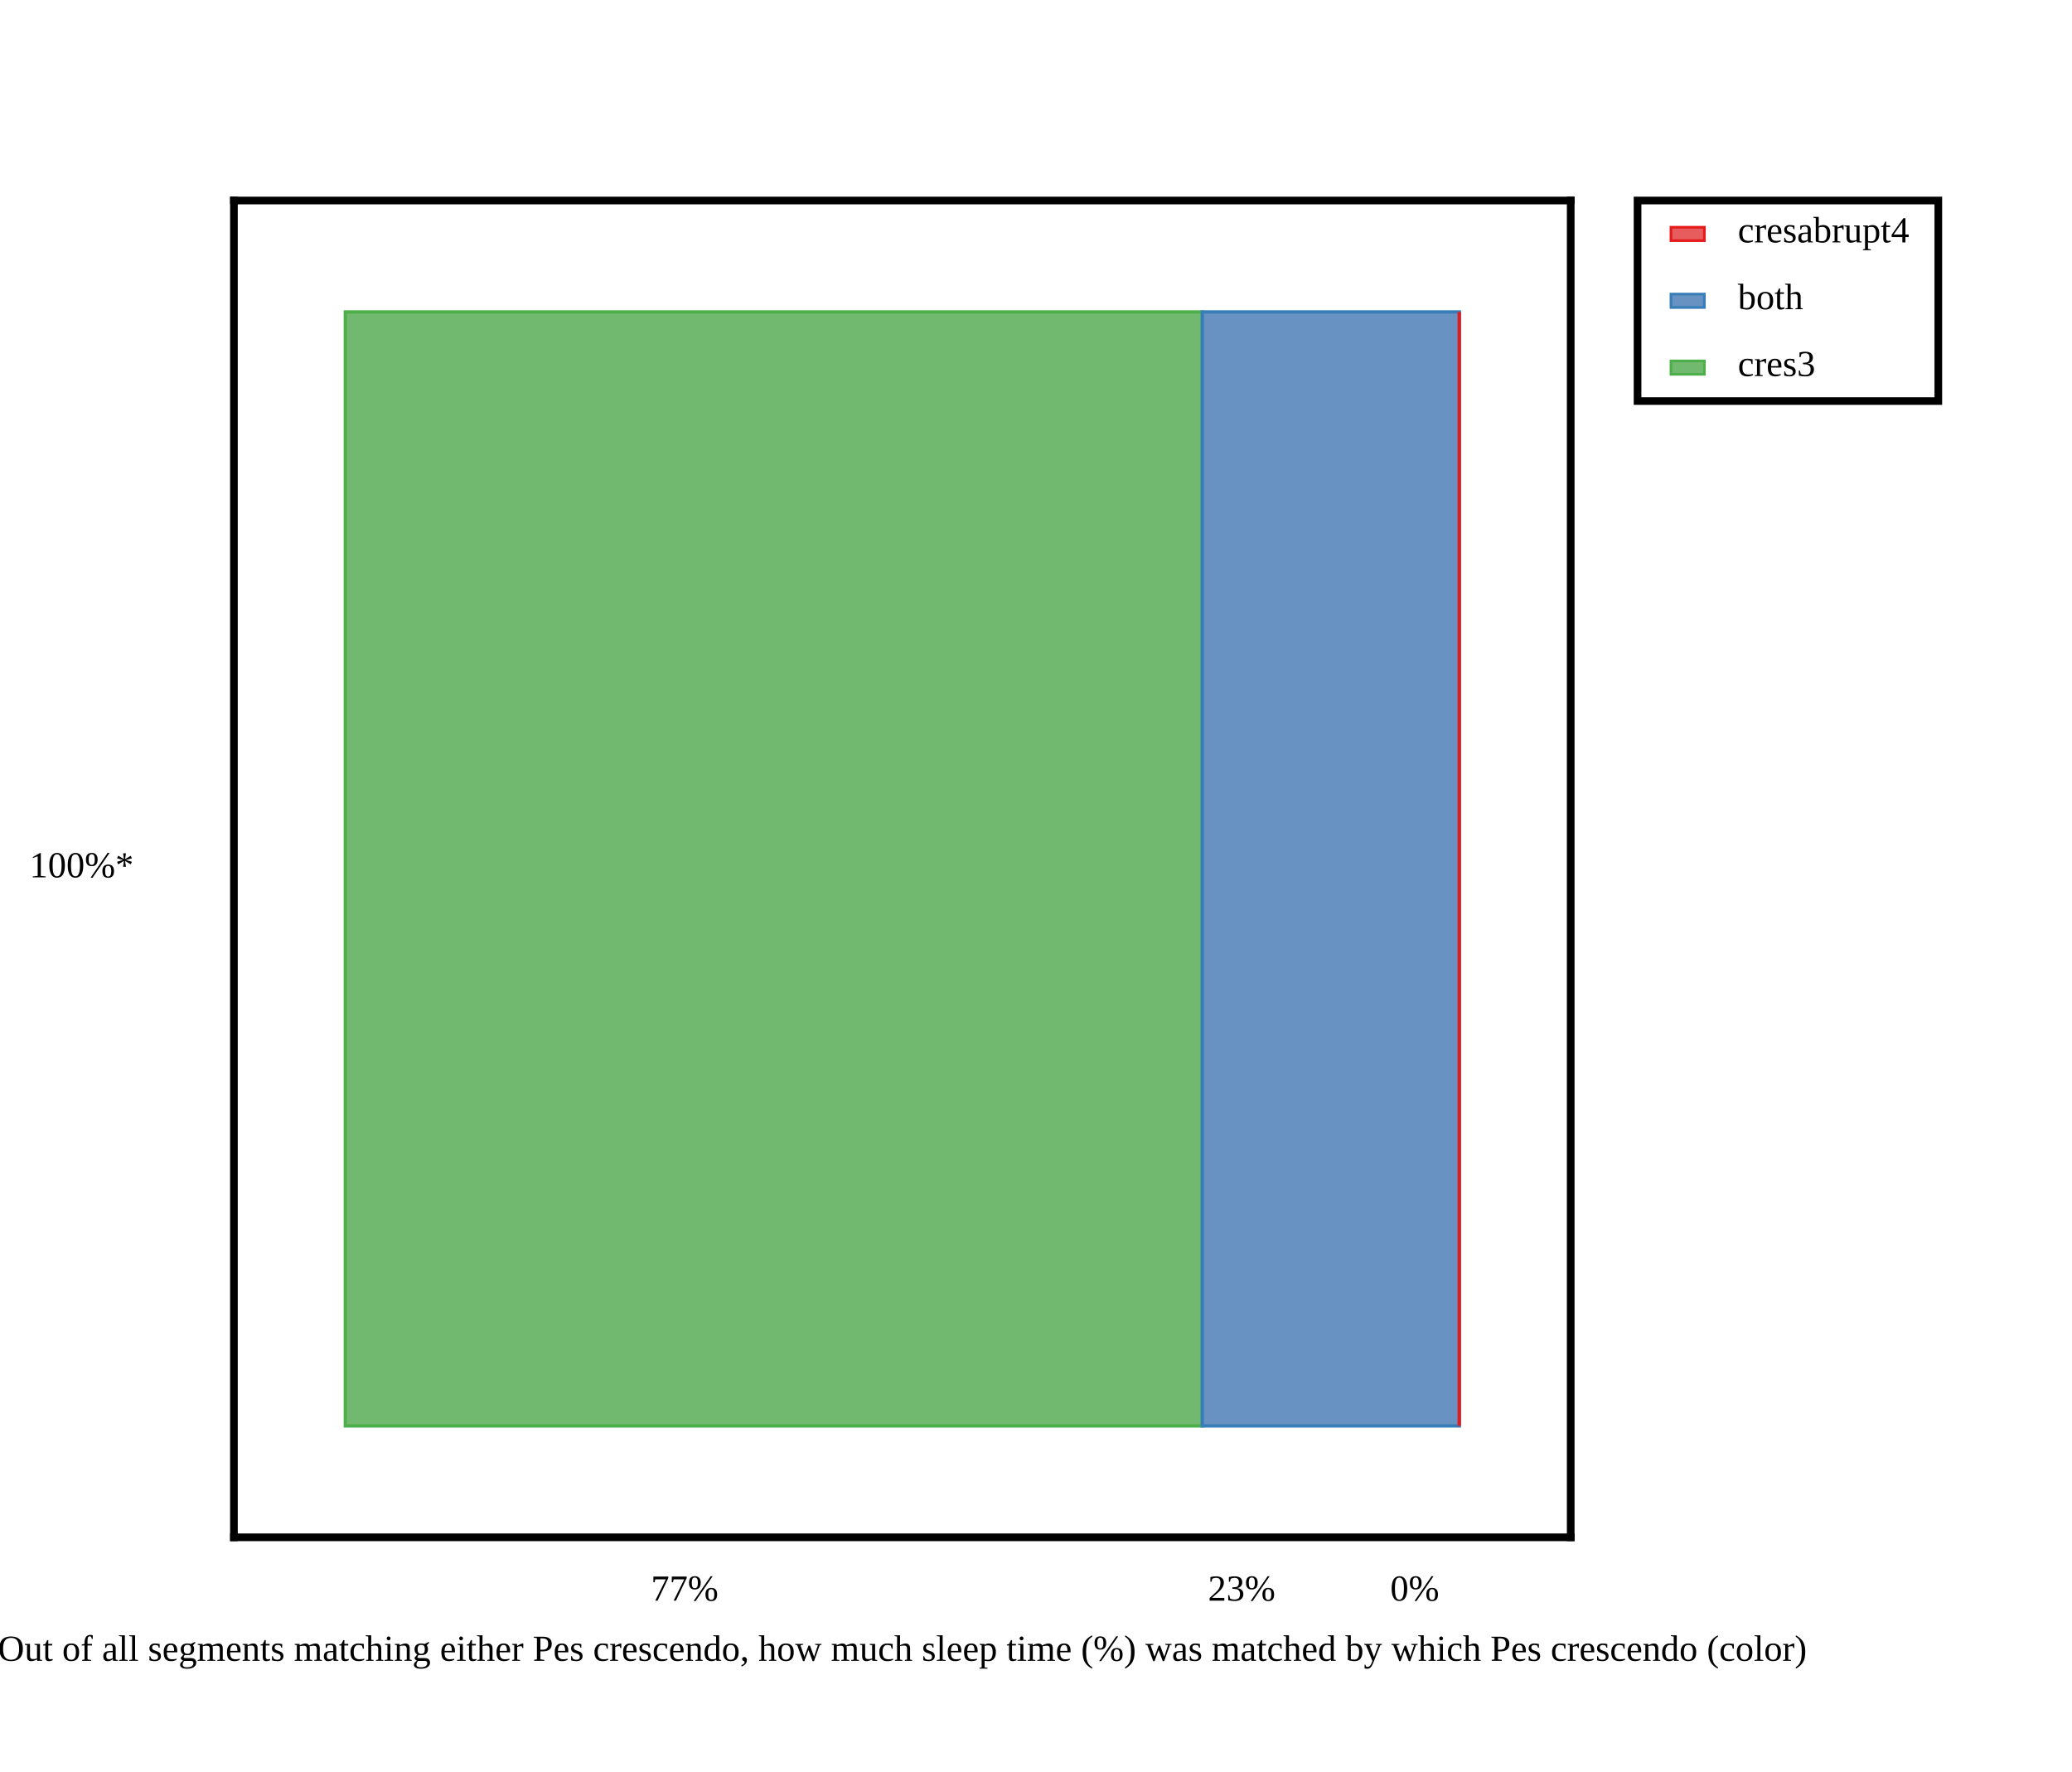
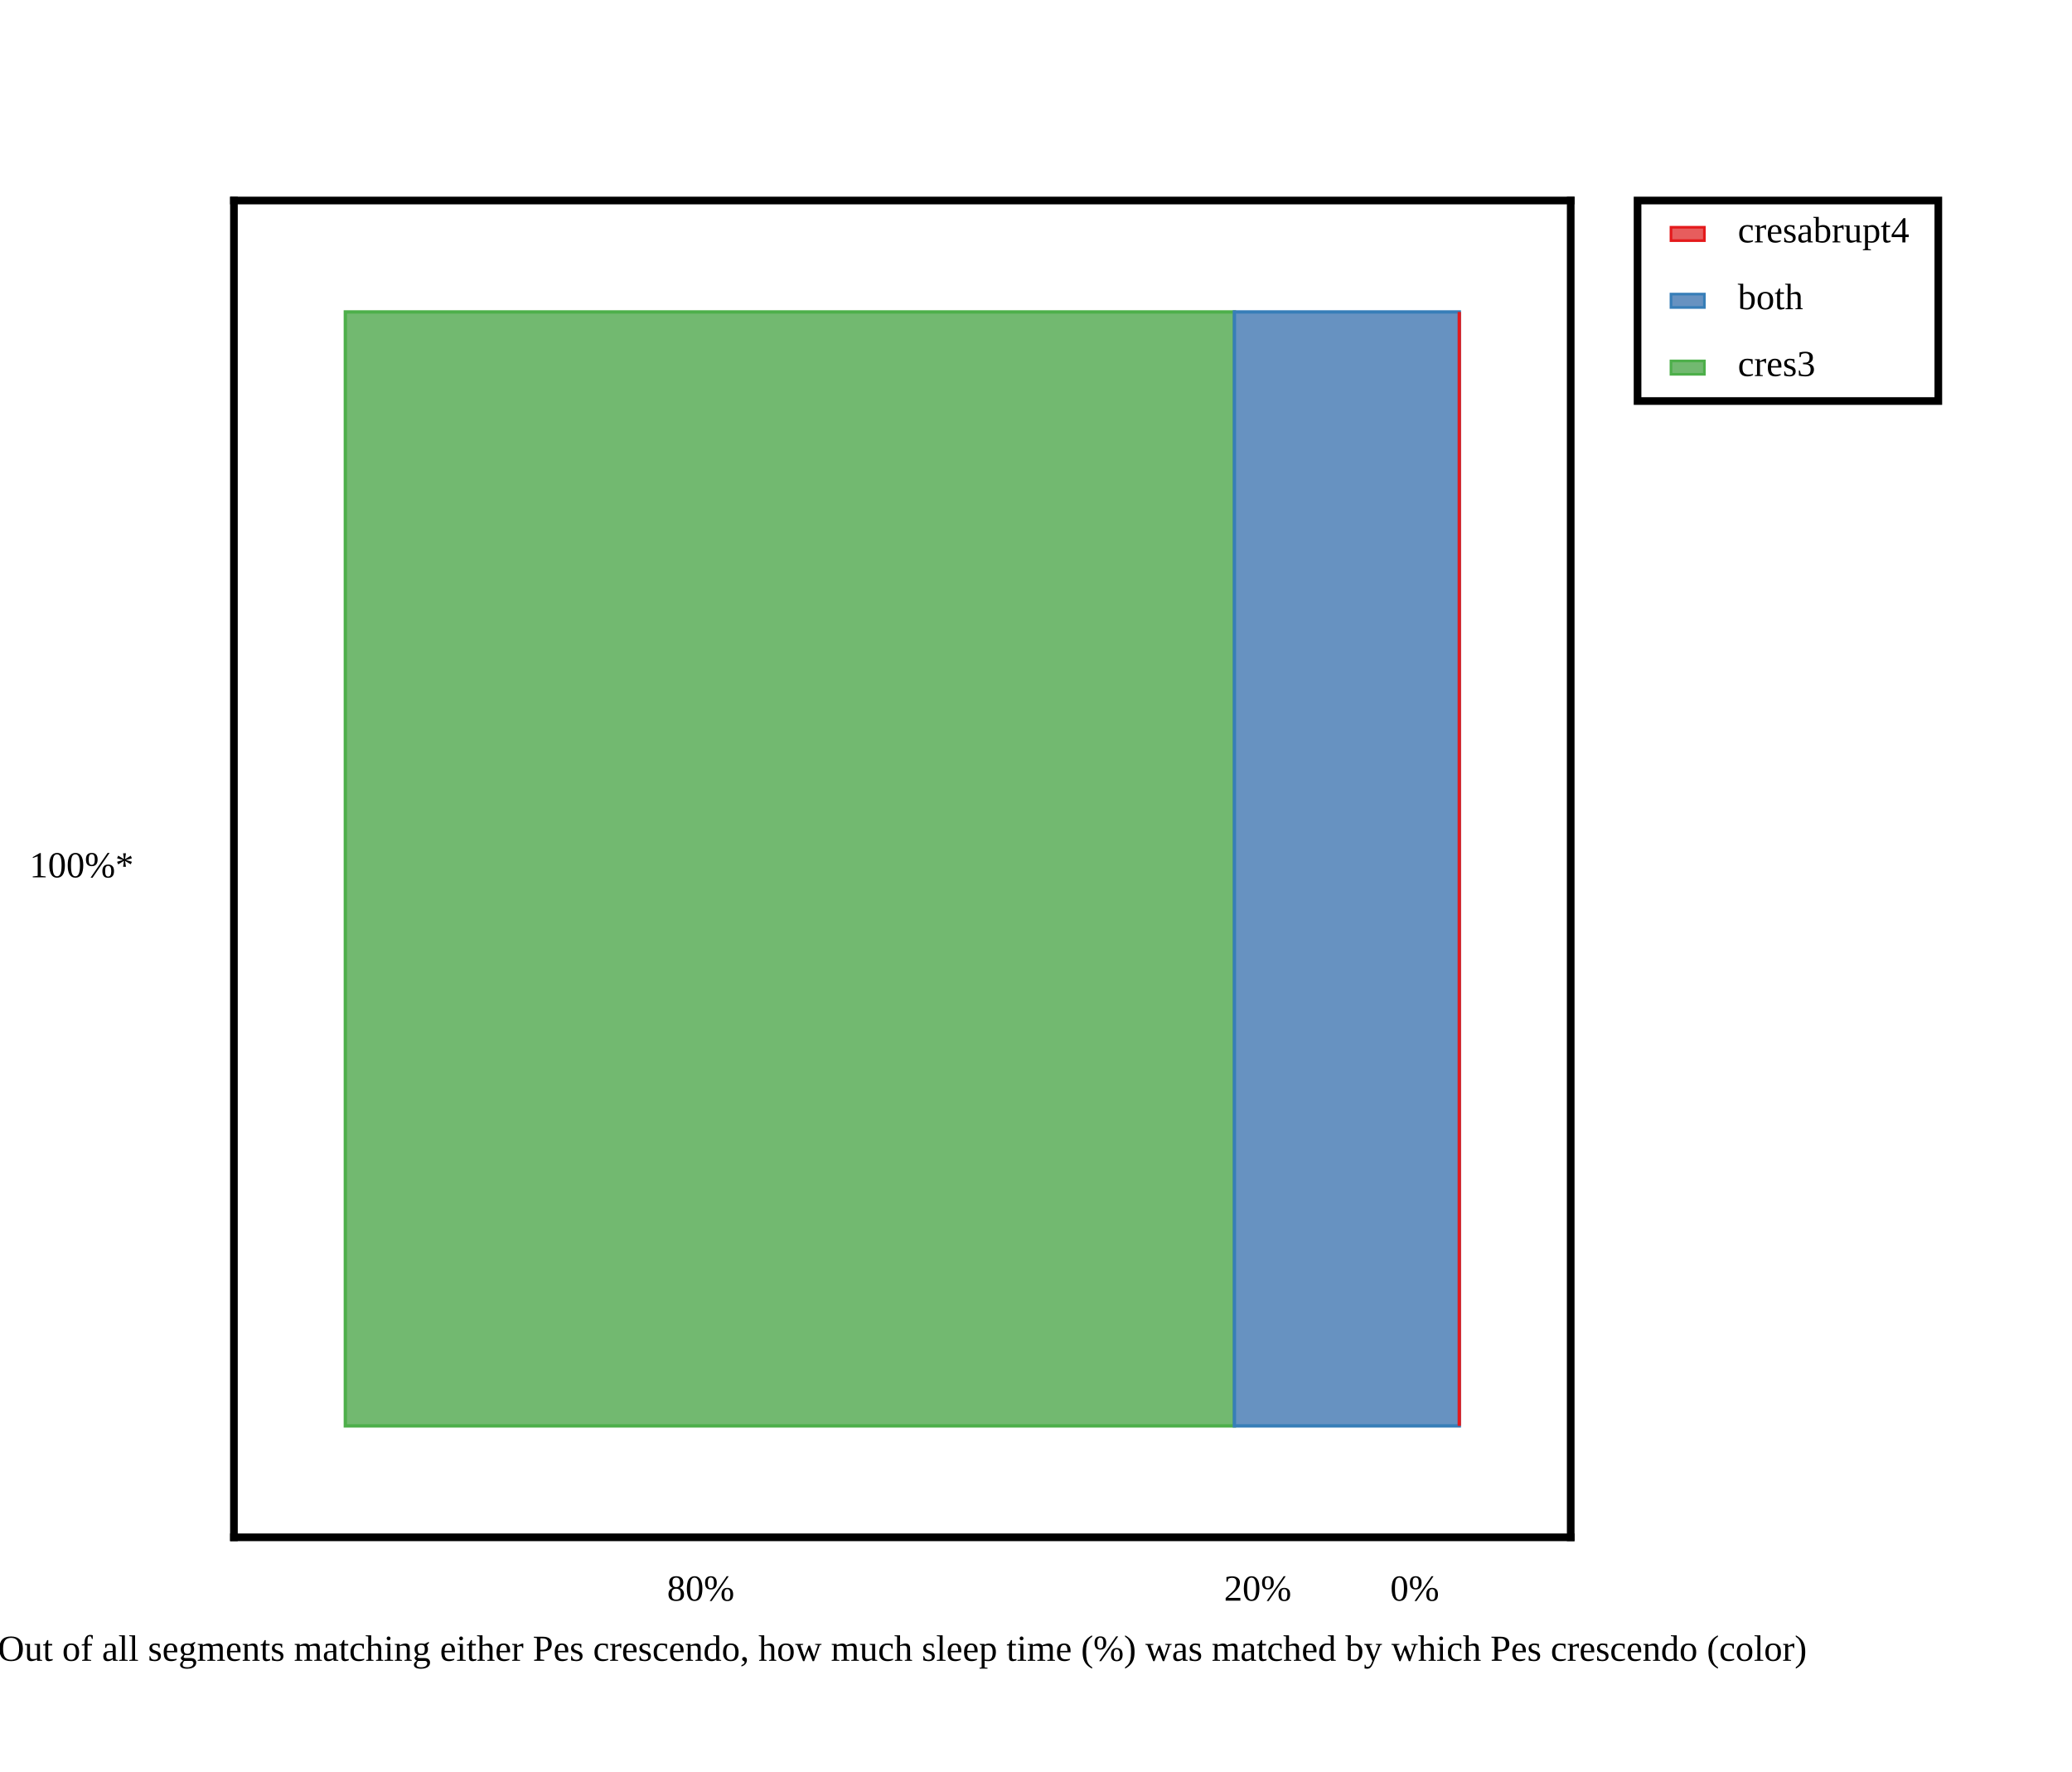
<svg xmlns="http://www.w3.org/2000/svg" height="530" stroke-opacity="1" viewBox="0.0 0.0 620 530.0" font-size="1" width="620" stroke="rgb(0,0,0)" version="1.1">
  <defs />
  <g stroke-linejoin="miter" stroke-opacity="1.0" fill-opacity="0.0" stroke="rgb(0,0,0)" stroke-width="2.293" fill="rgb(0,0,0)" stroke-linecap="square" stroke-miterlimit="10.0">
    <path d="M 70,460 v -400 M 470,460 v -400 " />
  </g>
  <g stroke-linejoin="miter" stroke-opacity="1.0" fill-opacity="1.0" font-size="11.0px" stroke="rgb(0,0,0)" stroke-width="2.293" fill="rgb(0,0,0)" stroke-linecap="butt" stroke-miterlimit="10.0">
    <text dominant-baseline="middle" transform="matrix(1,0,0,1,40,260)" stroke="none" text-anchor="end">100%*</text>
  </g>
  <g stroke-linejoin="miter" stroke-opacity="1.0" fill-opacity="0.0" stroke="rgb(0,0,0)" stroke-width="2.293" fill="rgb(0,0,0)" stroke-linecap="square" stroke-miterlimit="10.0">
    <path d="M 70,460 h 400 M 70,60 h 400 " />
  </g>
  <g stroke-linejoin="miter" stroke-opacity="1.0" fill-opacity="1.0" font-size="11.0px" stroke="rgb(0,0,0)" stroke-width="2.293" fill="rgb(0,0,0)" stroke-linecap="butt" stroke-miterlimit="10.0">
    <text dominant-baseline="text-before-edge" transform="matrix(1,0,0,1,270,490)" stroke="none" text-anchor="middle">Out of all segments matching either Pes crescendo, how much sleep time (%) was matched by which Pes crescendo (color)</text>
  </g>
  <g stroke-linejoin="miter" stroke-opacity="1.0" fill-opacity="1.0" font-size="11.0px" stroke="rgb(0,0,0)" stroke-width="2.293" fill="rgb(0,0,0)" stroke-linecap="butt" stroke-miterlimit="10.0">
    <text dominant-baseline="text-before-edge" transform="matrix(1,0,0,1,423.3333,472)" stroke="none" text-anchor="middle">0%</text>
  </g>
  <g stroke-linejoin="miter" stroke-opacity="1.0" fill-opacity="1.0" font-size="11.0px" stroke="rgb(0,0,0)" stroke-width="2.293" fill="rgb(0,0,0)" stroke-linecap="butt" stroke-miterlimit="10.0">
-     <text dominant-baseline="text-before-edge" transform="matrix(1,0,0,1,371.5458,472)" stroke="none" text-anchor="middle">23%</text>
+     <text dominant-baseline="text-before-edge" transform="matrix(1,0,0,1,376.3487,472)" stroke="none" text-anchor="middle">20%</text>
  </g>
  <g stroke-linejoin="miter" stroke-opacity="1.0" fill-opacity="1.0" font-size="11.0px" stroke="rgb(0,0,0)" stroke-width="2.293" fill="rgb(0,0,0)" stroke-linecap="butt" stroke-miterlimit="10.0">
-     <text dominant-baseline="text-before-edge" transform="matrix(1,0,0,1,204.8791,472)" stroke="none" text-anchor="middle">77%</text>
+     <text dominant-baseline="text-before-edge" transform="matrix(1,0,0,1,209.6821,472)" stroke="none" text-anchor="middle">80%</text>
  </g>
  <g stroke-linejoin="miter" stroke-opacity="1.0" fill-opacity="1.0" stroke="rgb(77,175,74)" stroke-width="1.0" fill="rgb(114,185,112)" stroke-linecap="butt" stroke-miterlimit="10.0">
    <defs>
      <clipPath id="crescresabruptmyClip1">
        <path d="M 470,460 l -0,-400 h -400 l -0,400 Z" />
      </clipPath>
    </defs>
    <g clip-path="url(#crescresabruptmyClip1)">
-       <path d="M 103.333,426.667 v -333.333 h 256.425 v 333.333 Z" />
+       <path d="M 103.333,426.667 v -333.333 h 266.031 v 333.333 Z" />
    </g>
  </g>
  <g stroke-linejoin="miter" stroke-opacity="1.0" fill-opacity="1.0" stroke="rgb(55,126,184)" stroke-width="1.0" fill="rgb(103,146,193)" stroke-linecap="butt" stroke-miterlimit="10.0">
    <defs>
      <clipPath id="crescresabruptmyClip2">
        <path d="M 470,460 l -0,-400 h -400 l -0,400 Z" />
      </clipPath>
    </defs>
    <g clip-path="url(#crescresabruptmyClip2)">
-       <path d="M 359.758,426.667 v -333.333 h 76.908 v 333.333 Z" />
+       <path d="M 369.364,426.667 v -333.333 h 67.302 v 333.333 Z" />
    </g>
  </g>
  <g stroke-linejoin="miter" stroke-opacity="1.0" fill-opacity="1.0" stroke="rgb(228,26,28)" stroke-width="1.0" fill="rgb(231,93,93)" stroke-linecap="butt" stroke-miterlimit="10.0">
    <defs>
      <clipPath id="crescresabruptmyClip3">
        <path d="M 470,460 l -0,-400 h -400 l -0,400 Z" />
      </clipPath>
    </defs>
    <g clip-path="url(#crescresabruptmyClip3)">
      <path d="M 436.667,426.667 v -333.333 h 0 v 333.333 Z" />
    </g>
  </g>
  <g stroke-linejoin="miter" stroke-opacity="1.0" fill-opacity="1.0" font-size="11.0px" stroke="rgb(0,0,0)" stroke-width="2.293" fill="rgb(0,0,0)" stroke-linecap="butt" stroke-miterlimit="10.0">
    <text dominant-baseline="text-after-edge" transform="matrix(1,0,0,1,270,40)" stroke="none" text-anchor="middle" />
  </g>
  <g stroke-linejoin="miter" stroke-opacity="1.0" fill-opacity="0.0" stroke="rgb(0,0,0)" stroke-width="2.293" fill="rgb(0,0,0)" stroke-linecap="butt" stroke-miterlimit="10.0">
    <path d="M 580,120 l -0,-60 h -90 l -0,60 Z" />
  </g>
  <g stroke-linejoin="miter" stroke-opacity="1.0" fill-opacity="1.0" font-size="11.0px" stroke="rgb(0,0,0)" stroke-width="2.293" fill="rgb(0,0,0)" stroke-linecap="butt" stroke-miterlimit="10.0">
    <text dominant-baseline="middle" transform="matrix(1,0,0,1,520,110)" stroke="none" text-anchor="start">cres3</text>
  </g>
  <g stroke-linejoin="miter" stroke-opacity="1.0" fill-opacity="1.0" stroke="rgb(77,175,74)" stroke-width="0.8" fill="rgb(114,185,112)" stroke-linecap="butt" stroke-miterlimit="10.0">
    <path d="M 500,108 l 10,0 v 4 l -10,0 Z" />
  </g>
  <g stroke-linejoin="miter" stroke-opacity="1.0" fill-opacity="1.0" font-size="11.0px" stroke="rgb(0,0,0)" stroke-width="2.293" fill="rgb(0,0,0)" stroke-linecap="butt" stroke-miterlimit="10.0">
    <text dominant-baseline="middle" transform="matrix(1,0,0,1,520,90)" stroke="none" text-anchor="start">both</text>
  </g>
  <g stroke-linejoin="miter" stroke-opacity="1.0" fill-opacity="1.0" stroke="rgb(55,126,184)" stroke-width="0.8" fill="rgb(103,146,193)" stroke-linecap="butt" stroke-miterlimit="10.0">
    <path d="M 500,88 l 10,0 v 4 l -10,0 Z" />
  </g>
  <g stroke-linejoin="miter" stroke-opacity="1.0" fill-opacity="1.0" font-size="11.0px" stroke="rgb(0,0,0)" stroke-width="2.293" fill="rgb(0,0,0)" stroke-linecap="butt" stroke-miterlimit="10.0">
    <text dominant-baseline="middle" transform="matrix(1,0,0,1,520,70)" stroke="none" text-anchor="start">cresabrupt4</text>
  </g>
  <g stroke-linejoin="miter" stroke-opacity="1.0" fill-opacity="1.0" stroke="rgb(228,26,28)" stroke-width="0.8" fill="rgb(231,93,93)" stroke-linecap="butt" stroke-miterlimit="10.0">
    <path d="M 500,68 l 10,0 v 4 l -10,0 Z" />
  </g>
</svg>
